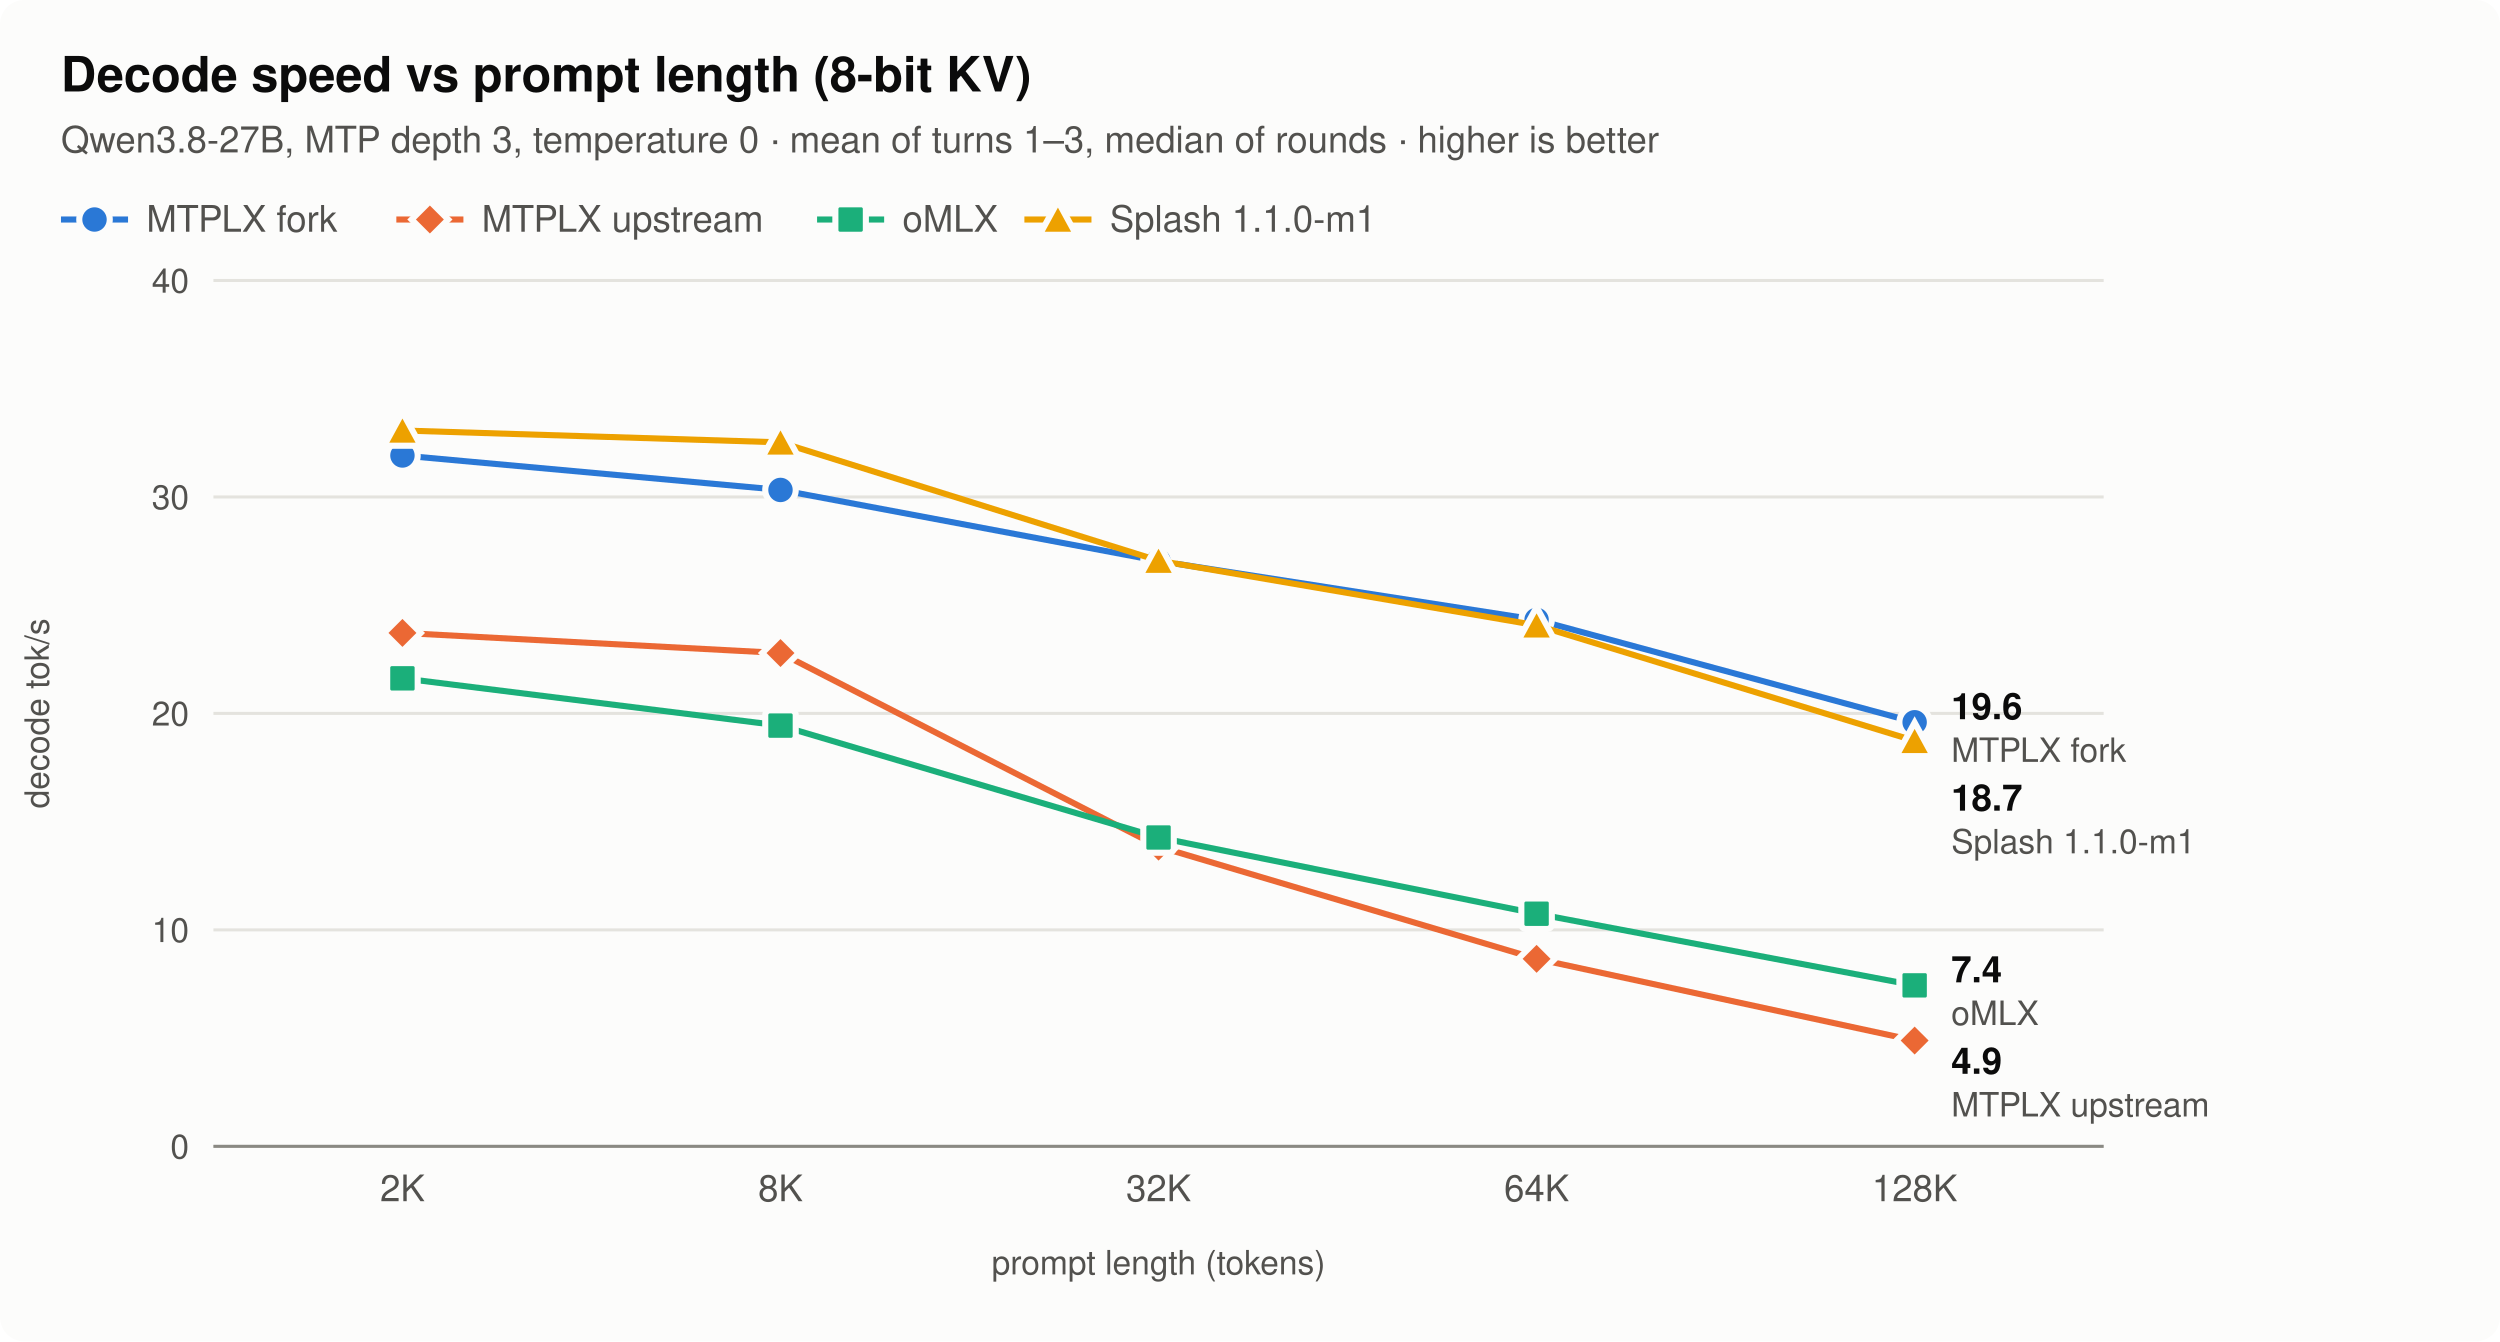
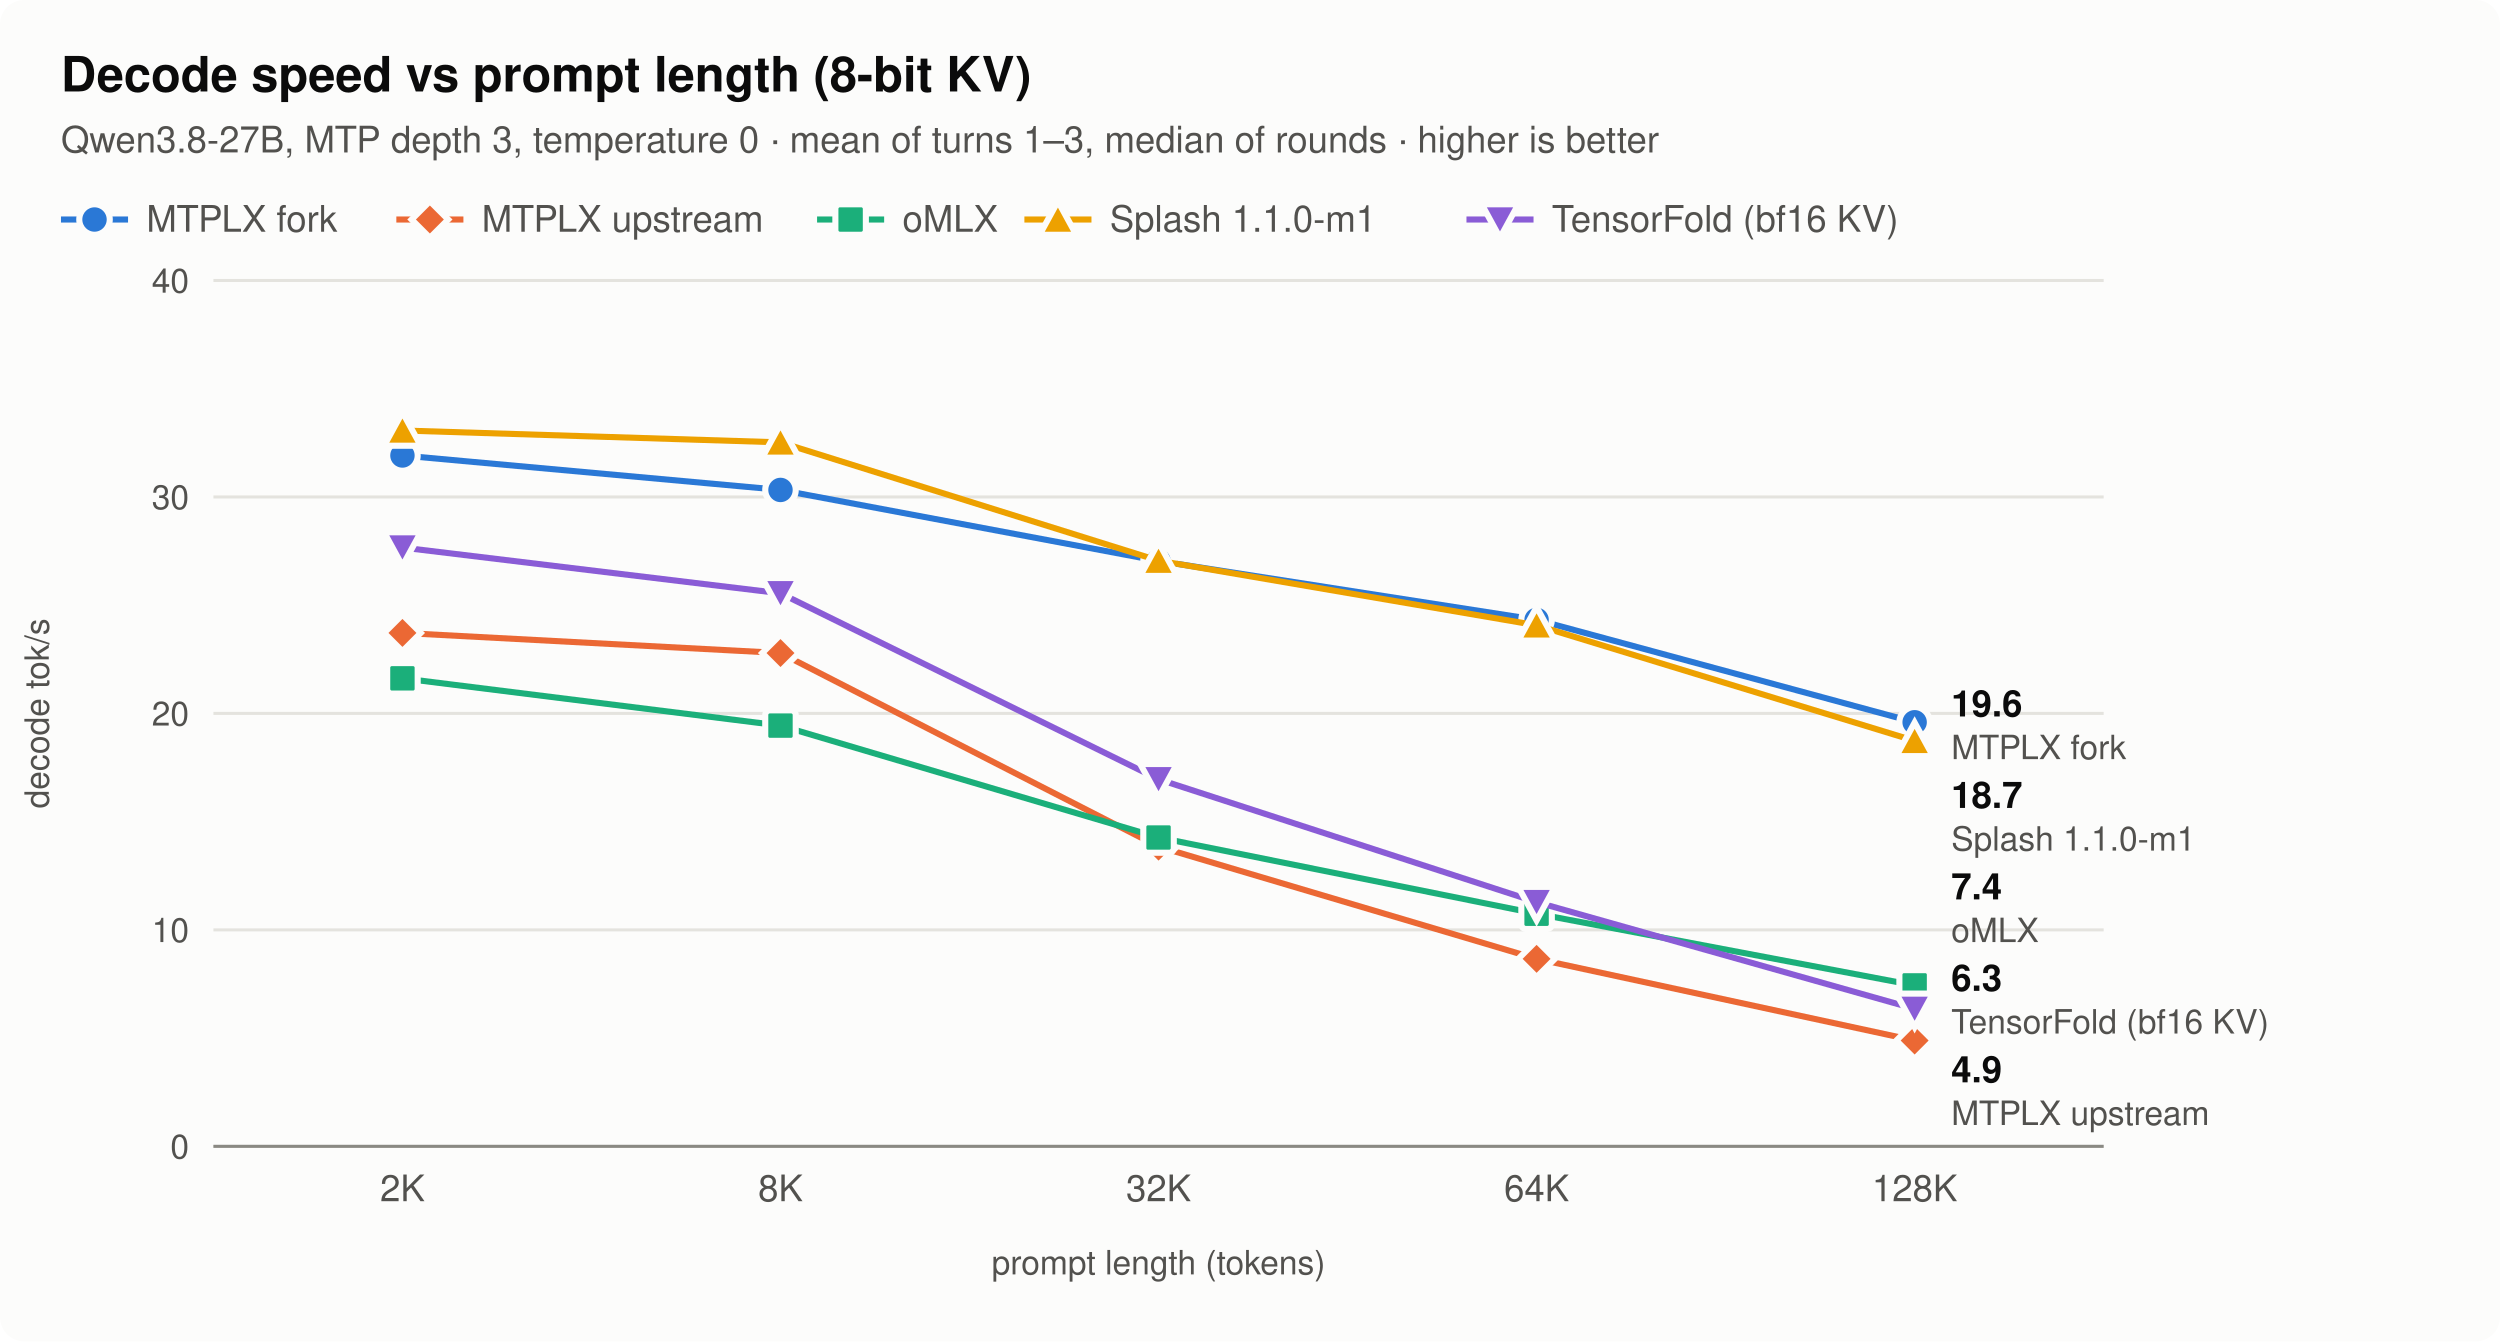
<svg xmlns="http://www.w3.org/2000/svg" viewBox="0 0 820 440" width="820" height="440" role="img" aria-label="Decode speed vs prompt length (8-bit KV)" font-family="-apple-system,BlinkMacSystemFont,Segoe UI,Helvetica,Arial,sans-serif">
  <rect width="820" height="440" rx="8" fill="#fcfcfb" />
  <text x="20" y="30" fill="#0b0b0b" font-size="16" font-weight="600">Decode speed vs prompt length (8-bit KV)</text>
  <text x="20" y="50" fill="#52514e" font-size="12">Qwen3.8-27B, MTP depth 3, temperature 0 · mean of turns 1–3, median of rounds · higher is better</text>
  <line x1="20" x2="42" y1="72" y2="72" stroke="#2a78d6" stroke-width="2" />
  <circle cx="31" cy="72" r="5" fill="#2a78d6" stroke="#fcfcfb" stroke-width="2" />
  <text x="48" y="76" fill="#52514e" font-size="12">MTPLX fork</text>
  <line x1="130" x2="152" y1="72" y2="72" stroke="#eb6834" stroke-width="2" />
  <path d="M141 66L147 72L141 78L135 72Z" fill="#eb6834" stroke="#fcfcfb" stroke-width="2" />
  <text x="158" y="76" fill="#52514e" font-size="12">MTPLX upstream</text>
  <line x1="268" x2="290" y1="72" y2="72" stroke="#1baf7a" stroke-width="2" />
  <rect x="274" y="67" width="10" height="10" rx="1.5" fill="#1baf7a" stroke="#fcfcfb" stroke-width="2" />
  <text x="296" y="76" fill="#52514e" font-size="12">oMLX</text>
  <line x1="336" x2="358" y1="72" y2="72" stroke="#eda100" stroke-width="2" />
  <path d="M347 66L353 77L341 77Z" fill="#eda100" stroke="#fcfcfb" stroke-width="2" />
  <text x="364" y="76" fill="#52514e" font-size="12">Splash 1.1.0-m1</text>
+   <line x1="481" x2="503" y1="72" y2="72" stroke="#8a5cd6" stroke-width="2" />
+   <path d="M492 78L498 67L486 67Z" fill="#8a5cd6" stroke="#fcfcfb" stroke-width="2" />
+   <text x="509" y="76" fill="#52514e" font-size="12">TensorFold (bf16 KV)</text>
  <line x1="70" x2="690" y1="376.0" y2="376.0" stroke="#e4e3de" />
  <text x="62" y="380.0" fill="#52514e" font-size="11" text-anchor="end">0</text>
  <line x1="70" x2="690" y1="305.0" y2="305.0" stroke="#e4e3de" />
  <text x="62" y="309.0" fill="#52514e" font-size="11" text-anchor="end">10</text>
  <line x1="70" x2="690" y1="234.0" y2="234.0" stroke="#e4e3de" />
  <text x="62" y="238.0" fill="#52514e" font-size="11" text-anchor="end">20</text>
  <line x1="70" x2="690" y1="163.0" y2="163.0" stroke="#e4e3de" />
  <text x="62" y="167.0" fill="#52514e" font-size="11" text-anchor="end">30</text>
  <line x1="70" x2="690" y1="92.0" y2="92.0" stroke="#e4e3de" />
  <text x="62" y="96.0" fill="#52514e" font-size="11" text-anchor="end">40</text>
  <line x1="70" x2="690" y1="376" y2="376" stroke="#8a8983" />
  <text x="132.0" y="394" fill="#52514e" font-size="12" text-anchor="middle">2K</text>
  <text x="256.0" y="394" fill="#52514e" font-size="12" text-anchor="middle">8K</text>
  <text x="380.0" y="394" fill="#52514e" font-size="12" text-anchor="middle">32K</text>
  <text x="504.0" y="394" fill="#52514e" font-size="12" text-anchor="middle">64K</text>
  <text x="628.0" y="394" fill="#52514e" font-size="12" text-anchor="middle">128K</text>
  <text x="380.0" y="418" fill="#52514e" font-size="11" text-anchor="middle">prompt length (tokens)</text>
  <text x="16" y="234.0" fill="#52514e" font-size="11" text-anchor="middle" transform="rotate(-90 16 234.0)">decode tok/s</text>
  <polyline points="132.0,149.4 256.0,160.7 380.0,184.0 504.0,203.3 628.0,236.9" fill="none" stroke="#2a78d6" stroke-width="2" stroke-linejoin="round" />
  <circle cx="132.0" cy="149.4" r="5" fill="#2a78d6" stroke="#fcfcfb" stroke-width="2" />
  <circle cx="256.0" cy="160.7" r="5" fill="#2a78d6" stroke="#fcfcfb" stroke-width="2" />
  <circle cx="380.0" cy="184.0" r="5" fill="#2a78d6" stroke="#fcfcfb" stroke-width="2" />
  <circle cx="504.0" cy="203.3" r="5" fill="#2a78d6" stroke="#fcfcfb" stroke-width="2" />
  <circle cx="628.0" cy="236.9" r="5" fill="#2a78d6" stroke="#fcfcfb" stroke-width="2" />
  <polyline points="132.0,207.6 256.0,214.2 380.0,277.7 504.0,314.5 628.0,341.3" fill="none" stroke="#eb6834" stroke-width="2" stroke-linejoin="round" />
  <path d="M132.0 201.6L138.0 207.6L132.0 213.6L126.0 207.6Z" fill="#eb6834" stroke="#fcfcfb" stroke-width="2" />
  <path d="M256.0 208.2L262.0 214.2L256.0 220.2L250.0 214.2Z" fill="#eb6834" stroke="#fcfcfb" stroke-width="2" />
  <path d="M380.0 271.7L386.0 277.7L380.0 283.7L374.0 277.7Z" fill="#eb6834" stroke="#fcfcfb" stroke-width="2" />
  <path d="M504.0 308.5L510.0 314.5L504.0 320.5L498.0 314.5Z" fill="#eb6834" stroke="#fcfcfb" stroke-width="2" />
  <path d="M628.0 335.3L634.0 341.3L628.0 347.3L622.0 341.3Z" fill="#eb6834" stroke="#fcfcfb" stroke-width="2" />
  <polyline points="132.0,222.5 256.0,238.0 380.0,274.7 504.0,299.7 628.0,323.2" fill="none" stroke="#1baf7a" stroke-width="2" stroke-linejoin="round" />
  <rect x="127.0" y="217.5" width="10" height="10" rx="1.5" fill="#1baf7a" stroke="#fcfcfb" stroke-width="2" />
  <rect x="251.0" y="233.0" width="10" height="10" rx="1.5" fill="#1baf7a" stroke="#fcfcfb" stroke-width="2" />
  <rect x="375.0" y="269.7" width="10" height="10" rx="1.5" fill="#1baf7a" stroke="#fcfcfb" stroke-width="2" />
  <rect x="499.0" y="294.7" width="10" height="10" rx="1.5" fill="#1baf7a" stroke="#fcfcfb" stroke-width="2" />
  <rect x="623.0" y="318.2" width="10" height="10" rx="1.5" fill="#1baf7a" stroke="#fcfcfb" stroke-width="2" />
  <polyline points="132.0,141.2 256.0,145.1 380.0,183.9 504.0,205.1 628.0,243.0" fill="none" stroke="#eda100" stroke-width="2" stroke-linejoin="round" />
  <path d="M132.0 135.2L138.0 146.2L126.0 146.2Z" fill="#eda100" stroke="#fcfcfb" stroke-width="2" />
  <path d="M256.0 139.1L262.0 150.1L250.0 150.1Z" fill="#eda100" stroke="#fcfcfb" stroke-width="2" />
  <path d="M380.0 177.9L386.0 188.9L374.0 188.9Z" fill="#eda100" stroke="#fcfcfb" stroke-width="2" />
  <path d="M504.0 199.1L510.0 210.1L498.0 210.1Z" fill="#eda100" stroke="#fcfcfb" stroke-width="2" />
  <path d="M628.0 237.0L634.0 248.0L622.0 248.0Z" fill="#eda100" stroke="#fcfcfb" stroke-width="2" />
-   <text x="640.0" y="235.9" fill="#0b0b0b" font-size="12" font-weight="600">19.6</text>
-   <text x="640.0" y="249.9" fill="#52514e" font-size="11">MTPLX fork</text>
-   <text x="640.0" y="265.9" fill="#0b0b0b" font-size="12" font-weight="600">18.7</text>
-   <text x="640.0" y="279.9" fill="#52514e" font-size="11">Splash 1.1.0-m1</text>
-   <text x="640.0" y="322.2" fill="#0b0b0b" font-size="12" font-weight="600">7.4</text>
-   <text x="640.0" y="336.2" fill="#52514e" font-size="11">oMLX</text>
-   <text x="640.0" y="352.2" fill="#0b0b0b" font-size="12" font-weight="600">4.9</text>
-   <text x="640.0" y="366.2" fill="#52514e" font-size="11">MTPLX upstream</text>
+   <polyline points="132.0,179.6 256.0,194.6 380.0,255.6 504.0,295.9 628.0,330.9" fill="none" stroke="#8a5cd6" stroke-width="2" stroke-linejoin="round" />
+   <path d="M132.0 185.6L138.0 174.6L126.0 174.6Z" fill="#8a5cd6" stroke="#fcfcfb" stroke-width="2" />
+   <path d="M256.0 200.6L262.0 189.6L250.0 189.6Z" fill="#8a5cd6" stroke="#fcfcfb" stroke-width="2" />
+   <path d="M380.0 261.6L386.0 250.6L374.0 250.6Z" fill="#8a5cd6" stroke="#fcfcfb" stroke-width="2" />
+   <path d="M504.0 301.9L510.0 290.9L498.0 290.9Z" fill="#8a5cd6" stroke="#fcfcfb" stroke-width="2" />
+   <path d="M628.0 336.9L634.0 325.9L622.0 325.9Z" fill="#8a5cd6" stroke="#fcfcfb" stroke-width="2" />
+   <text x="640.0" y="235.0" fill="#0b0b0b" font-size="12" font-weight="600">19.6</text>
+   <text x="640.0" y="249.0" fill="#52514e" font-size="11">MTPLX fork</text>
+   <text x="640.0" y="265.0" fill="#0b0b0b" font-size="12" font-weight="600">18.7</text>
+   <text x="640.0" y="279.0" fill="#52514e" font-size="11">Splash 1.1.0-m1</text>
+   <text x="640.0" y="295.0" fill="#0b0b0b" font-size="12" font-weight="600">7.4</text>
+   <text x="640.0" y="309.0" fill="#52514e" font-size="11">oMLX</text>
+   <text x="640.0" y="325.0" fill="#0b0b0b" font-size="12" font-weight="600">6.3</text>
+   <text x="640.0" y="339.0" fill="#52514e" font-size="11">TensorFold (bf16 KV)</text>
+   <text x="640.0" y="355.0" fill="#0b0b0b" font-size="12" font-weight="600">4.9</text>
+   <text x="640.0" y="369.0" fill="#52514e" font-size="11">MTPLX upstream</text>
</svg>
